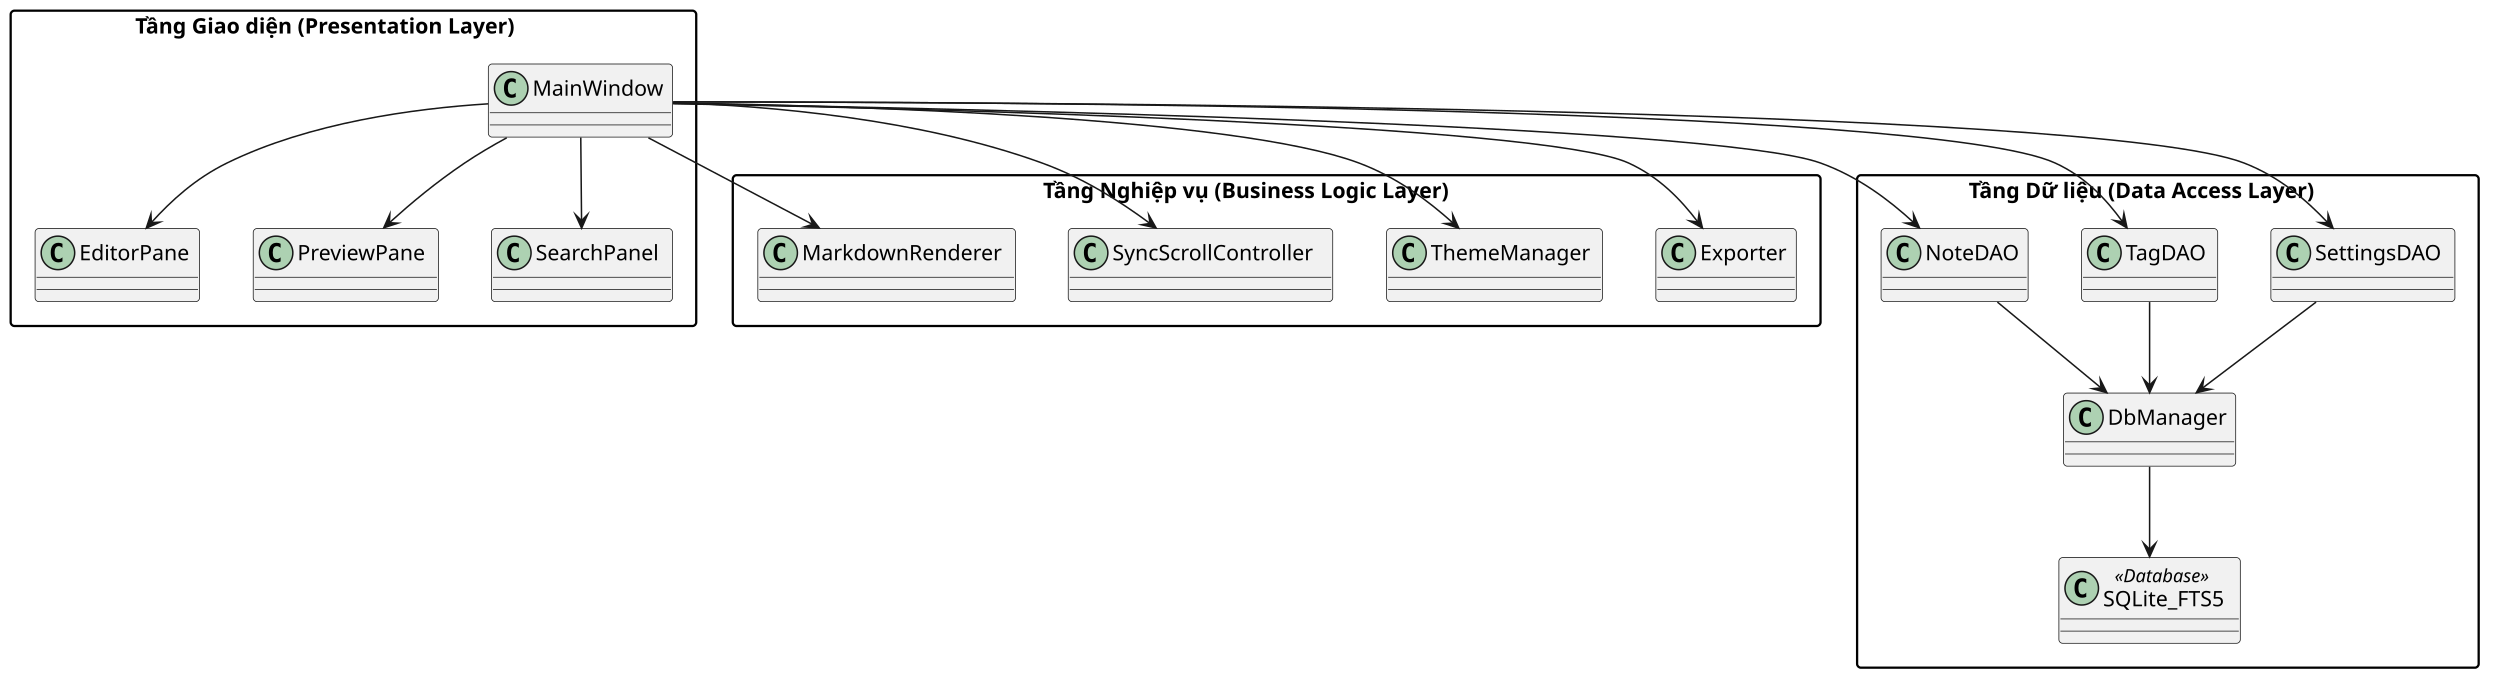
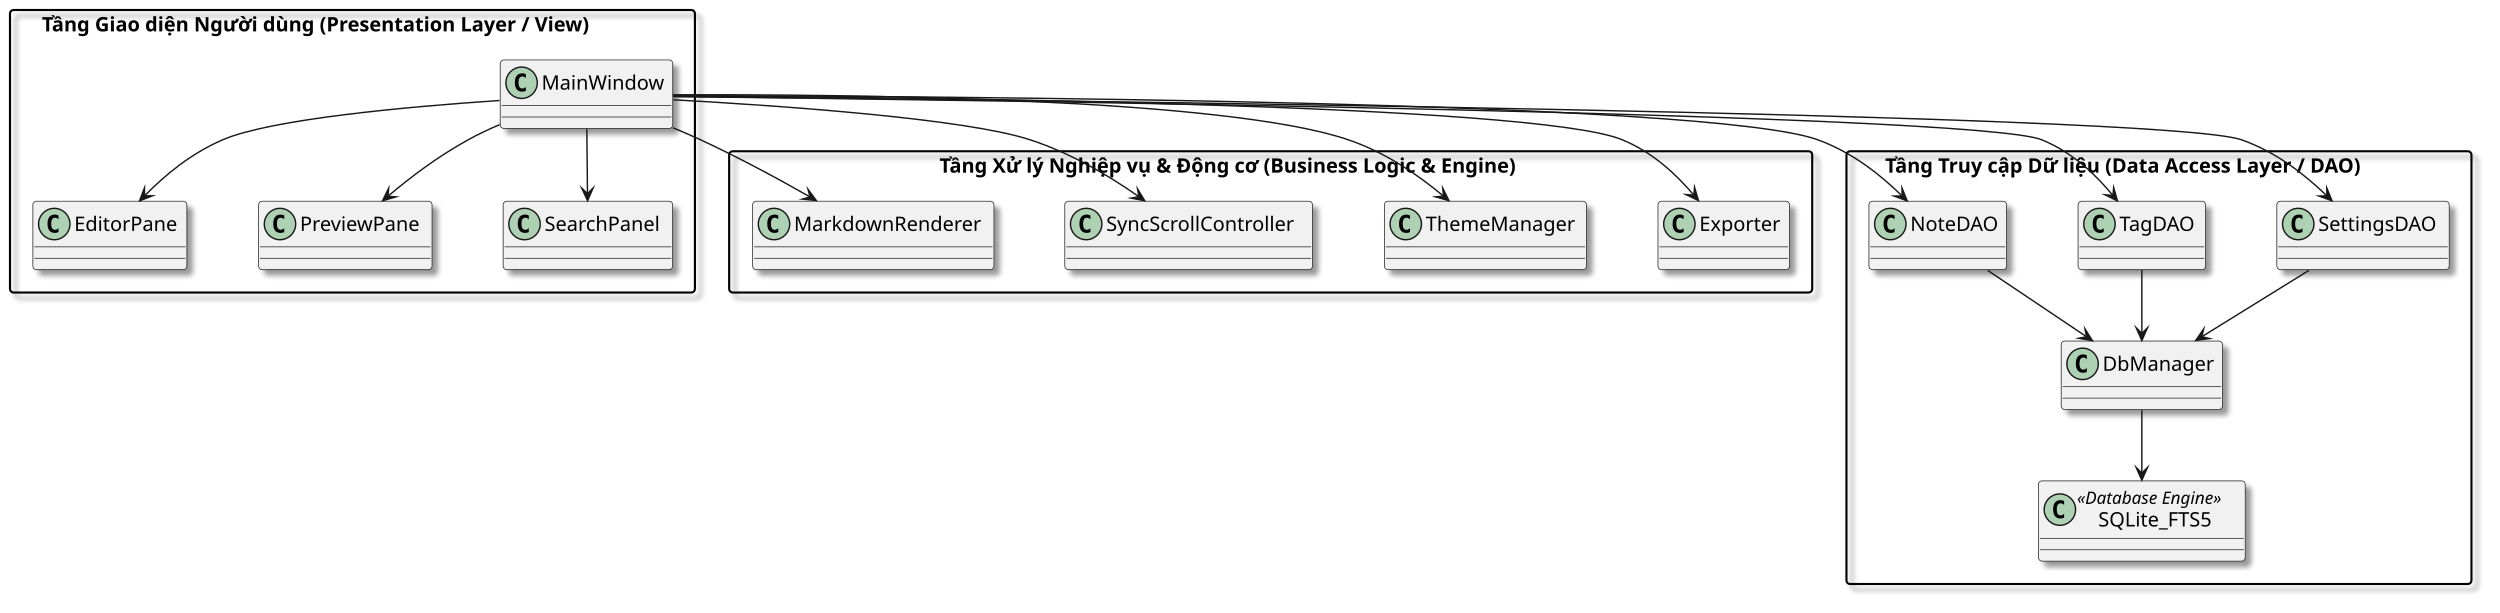
- <svg xmlns="http://www.w3.org/2000/svg" version="1.1" data-diagram-type="CLASS" style="width:1641px;height:452px;background:#FFFFFF;" width="1641px" height="452px" viewBox="0 0 1641 452" zoomAndPan="magnify" preserveAspectRatio="none" contentStyleType="text/css">
-   <defs />
+ <svg xmlns="http://www.w3.org/2000/svg" version="1.1" data-diagram-type="CLASS" style="width:1752px;height:429px;background:#FFFFFF;" width="1752px" height="429px" viewBox="0 0 1752 429" zoomAndPan="magnify" preserveAspectRatio="none" contentStyleType="text/css">
+   <defs>
+     <filter id="fbg5mdq4fnkyf" x="-1" y="-1" width="300%" height="300%">
+       <feGaussianBlur result="blurOut" stdDeviation="2" />
+       <feColorMatrix type="matrix" in="blurOut" result="blurOut2" values="0 0 0 0 0 0 0 0 0 0 0 0 0 0 0 0 0 0 .4 0" />
+       <feOffset result="blurOut3" in="blurOut2" dx="4" dy="4" />
+       <feBlend in="SourceGraphic" in2="blurOut3" mode="normal" />
+     </filter>
+   </defs>
  <g font-family="sans-serif" lengthAdjust="spacing">
-     <g class="cluster" data-qualified-name="T.ng Giao di.n .Presentation Layer." id="ent0001" data-source-line="4">
-       <rect x="7" y="7" width="450" height="207" fill="none" style="stroke:#000;stroke-width:1.5;" rx="2.5" ry="2.5" />
-       <text x="88.76" y="21.995" fill="#000" font-size="14" textLength="286.48" font-weight="700" font-family="'Segoe UI'">Tầng Giao diện (Presentation Layer)</text>
+     <g class="cluster" data-qualified-name="T.ng Giao di.n Ng..i d.ng .Presentation Layer . View." id="ent0001" data-source-line="7">
+       <rect x="7" y="7" width="480" height="198" fill="none" style="stroke:#000;stroke-width:1.5;" filter="url(#fbg5mdq4fnkyf)" rx="2.5" ry="2.5" />
+       <text x="29.375" y="21.995" fill="#000" font-size="14" textLength="435.251" font-weight="700" font-family="'Segoe UI'">Tầng Giao diện Người dùng (Presentation Layer / View)</text>
    </g>
-     <g class="cluster" data-qualified-name="T.ng Nghi.p v. .Business Logic Layer." id="ent0006" data-source-line="11">
-       <rect x="481" y="115" width="714" height="99" fill="none" style="stroke:#000;stroke-width:1.5;" rx="2.5" ry="2.5" />
-       <text x="684.643" y="129.995" fill="#000" font-size="14" textLength="306.715" font-weight="700" font-family="'Segoe UI'">Tầng Nghiệp vụ (Business Logic Layer)</text>
+     <g class="cluster" data-qualified-name="T.ng X. l. Nghi.p v. . ..ng c. .Business Logic . Engine." id="ent0006" data-source-line="14">
+       <rect x="511" y="106" width="759" height="99" fill="none" style="stroke:#000;stroke-width:1.5;" filter="url(#fbg5mdq4fnkyf)" rx="2.5" ry="2.5" />
+       <text x="658.382" y="120.995" fill="#000" font-size="14" textLength="464.235" font-weight="700" font-family="'Segoe UI'">Tầng Xử lý Nghiệp vụ &amp; Động cơ (Business Logic &amp; Engine)</text>
    </g>
-     <g class="cluster" data-qualified-name="T.ng D. li.u .Data Access Layer." id="ent0011" data-source-line="18">
-       <rect x="1219" y="115" width="408" height="323.27" fill="none" style="stroke:#000;stroke-width:1.5;" rx="2.5" ry="2.5" />
-       <text x="1292.252" y="129.995" fill="#000" font-size="14" textLength="261.495" font-weight="700" font-family="'Segoe UI'">Tầng Dữ liệu (Data Access Layer)</text>
+     <g class="cluster" data-qualified-name="T.ng Truy c.p D. li.u .Data Access Layer . DAO." id="ent0011" data-source-line="21">
+       <rect x="1294" y="106" width="438" height="303.27" fill="none" style="stroke:#000;stroke-width:1.5;" filter="url(#fbg5mdq4fnkyf)" rx="2.5" ry="2.5" />
+       <text x="1321.112" y="120.995" fill="#000" font-size="14" textLength="383.776" font-weight="700" font-family="'Segoe UI'">Tầng Truy cập Dữ liệu (Data Access Layer / DAO)</text>
    </g>
-     <g class="entity" data-qualified-name="T.ng Giao di.n .Presentation Layer..MainWindow" id="ent0002" data-source-line="5">
-       <rect x="320.54" y="42" width="120.929" height="48" fill="#F1F1F1" style="stroke:#181818;stroke-width:0.5;" rx="2.5" ry="2.5" />
-       <ellipse cx="335.54" cy="58" rx="11" ry="11" fill="#ADD1B2" style="stroke:#181818;stroke-width:1;" />
-       <path d="M338.509,63.641 Q337.931,63.938 337.29,64.078 Q336.649,64.234 335.946,64.234 Q333.446,64.234 332.118,62.594 Q330.806,60.938 330.806,57.813 Q330.806,54.688 332.118,53.031 Q333.446,51.375 335.946,51.375 Q336.649,51.375 337.29,51.531 Q337.946,51.688 338.509,51.984 L338.509,54.703 Q337.884,54.125 337.29,53.859 Q336.696,53.578 336.071,53.578 Q334.728,53.578 334.04,54.656 Q333.353,55.719 333.353,57.813 Q333.353,59.906 334.04,60.984 Q334.728,62.047 336.071,62.047 Q336.696,62.047 337.29,61.781 Q337.884,61.5 338.509,60.922 L338.509,63.641 Z " fill="#000" />
-       <text x="349.54" y="62.847" fill="#000" font-size="14" textLength="88.929" font-family="'Segoe UI'">MainWindow</text>
-       <line x1="321.54" y1="74" x2="440.469" y2="74" style="stroke:#181818;stroke-width:0.5;" />
-       <line x1="321.54" y1="82" x2="440.469" y2="82" style="stroke:#181818;stroke-width:0.5;" />
+     <g class="entity" data-qualified-name="T.ng Giao di.n Ng..i d.ng .Presentation Layer . View..MainWindow" id="ent0002" data-source-line="8">
+       <rect x="350.54" y="42" width="120.929" height="48" fill="#F1F1F1" style="stroke:#181818;stroke-width:0.5;" filter="url(#fbg5mdq4fnkyf)" rx="2.5" ry="2.5" />
+       <ellipse cx="365.54" cy="58" rx="11" ry="11" fill="#ADD1B2" style="stroke:#181818;stroke-width:1;" />
+       <path d="M368.509,63.641 Q367.931,63.938 367.29,64.078 Q366.649,64.234 365.946,64.234 Q363.446,64.234 362.118,62.594 Q360.806,60.938 360.806,57.813 Q360.806,54.688 362.118,53.031 Q363.446,51.375 365.946,51.375 Q366.649,51.375 367.29,51.531 Q367.946,51.688 368.509,51.984 L368.509,54.703 Q367.884,54.125 367.29,53.859 Q366.696,53.578 366.071,53.578 Q364.728,53.578 364.04,54.656 Q363.353,55.719 363.353,57.813 Q363.353,59.906 364.04,60.984 Q364.728,62.047 366.071,62.047 Q366.696,62.047 367.29,61.781 Q367.884,61.5 368.509,60.922 L368.509,63.641 Z " fill="#000" />
+       <text x="379.54" y="62.847" fill="#000" font-size="14" textLength="88.929" font-family="'Segoe UI'">MainWindow</text>
+       <line x1="351.54" y1="74" x2="470.469" y2="74" style="stroke:#181818;stroke-width:0.5;" />
+       <line x1="351.54" y1="82" x2="470.469" y2="82" style="stroke:#181818;stroke-width:0.5;" />
    </g>
-     <g class="entity" data-qualified-name="T.ng Giao di.n .Presentation Layer..EditorPane" id="ent0003" data-source-line="6">
-       <rect x="23.03" y="150" width="107.94" height="48" fill="#F1F1F1" style="stroke:#181818;stroke-width:0.5;" rx="2.5" ry="2.5" />
-       <ellipse cx="38.03" cy="166" rx="11" ry="11" fill="#ADD1B2" style="stroke:#181818;stroke-width:1;" />
-       <path d="M40.999,171.641 Q40.421,171.938 39.78,172.078 Q39.139,172.234 38.436,172.234 Q35.936,172.234 34.608,170.594 Q33.296,168.938 33.296,165.813 Q33.296,162.688 34.608,161.031 Q35.936,159.375 38.436,159.375 Q39.139,159.375 39.78,159.531 Q40.436,159.688 40.999,159.984 L40.999,162.703 Q40.374,162.125 39.78,161.859 Q39.186,161.578 38.561,161.578 Q37.218,161.578 36.53,162.656 Q35.843,163.719 35.843,165.813 Q35.843,167.906 36.53,168.984 Q37.218,170.047 38.561,170.047 Q39.186,170.047 39.78,169.781 Q40.374,169.5 40.999,168.922 L40.999,171.641 Z " fill="#000" />
-       <text x="52.03" y="170.847" fill="#000" font-size="14" textLength="75.94" font-family="'Segoe UI'">EditorPane</text>
-       <line x1="24.03" y1="182" x2="129.97" y2="182" style="stroke:#181818;stroke-width:0.5;" />
-       <line x1="24.03" y1="190" x2="129.97" y2="190" style="stroke:#181818;stroke-width:0.5;" />
+     <g class="entity" data-qualified-name="T.ng Giao di.n Ng..i d.ng .Presentation Layer . View..EditorPane" id="ent0003" data-source-line="9">
+       <rect x="23.03" y="141" width="107.94" height="48" fill="#F1F1F1" style="stroke:#181818;stroke-width:0.5;" filter="url(#fbg5mdq4fnkyf)" rx="2.5" ry="2.5" />
+       <ellipse cx="38.03" cy="157" rx="11" ry="11" fill="#ADD1B2" style="stroke:#181818;stroke-width:1;" />
+       <path d="M40.999,162.641 Q40.421,162.938 39.78,163.078 Q39.139,163.234 38.436,163.234 Q35.936,163.234 34.608,161.594 Q33.296,159.938 33.296,156.813 Q33.296,153.688 34.608,152.031 Q35.936,150.375 38.436,150.375 Q39.139,150.375 39.78,150.531 Q40.436,150.688 40.999,150.984 L40.999,153.703 Q40.374,153.125 39.78,152.859 Q39.186,152.578 38.561,152.578 Q37.218,152.578 36.53,153.656 Q35.843,154.719 35.843,156.813 Q35.843,158.906 36.53,159.984 Q37.218,161.047 38.561,161.047 Q39.186,161.047 39.78,160.781 Q40.374,160.5 40.999,159.922 L40.999,162.641 Z " fill="#000" />
+       <text x="52.03" y="161.847" fill="#000" font-size="14" textLength="75.94" font-family="'Segoe UI'">EditorPane</text>
+       <line x1="24.03" y1="173" x2="129.97" y2="173" style="stroke:#181818;stroke-width:0.5;" />
+       <line x1="24.03" y1="181" x2="129.97" y2="181" style="stroke:#181818;stroke-width:0.5;" />
    </g>
-     <g class="entity" data-qualified-name="T.ng Giao di.n .Presentation Layer..PreviewPane" id="ent0004" data-source-line="7">
-       <rect x="166.22" y="150" width="121.558" height="48" fill="#F1F1F1" style="stroke:#181818;stroke-width:0.5;" rx="2.5" ry="2.5" />
-       <ellipse cx="181.22" cy="166" rx="11" ry="11" fill="#ADD1B2" style="stroke:#181818;stroke-width:1;" />
-       <path d="M184.189,171.641 Q183.611,171.938 182.97,172.078 Q182.329,172.234 181.626,172.234 Q179.126,172.234 177.798,170.594 Q176.486,168.938 176.486,165.813 Q176.486,162.688 177.798,161.031 Q179.126,159.375 181.626,159.375 Q182.329,159.375 182.97,159.531 Q183.626,159.688 184.189,159.984 L184.189,162.703 Q183.564,162.125 182.97,161.859 Q182.376,161.578 181.751,161.578 Q180.408,161.578 179.72,162.656 Q179.033,163.719 179.033,165.813 Q179.033,167.906 179.72,168.984 Q180.408,170.047 181.751,170.047 Q182.376,170.047 182.97,169.781 Q183.564,169.5 184.189,168.922 L184.189,171.641 Z " fill="#000" />
-       <text x="195.22" y="170.847" fill="#000" font-size="14" textLength="89.558" font-family="'Segoe UI'">PreviewPane</text>
-       <line x1="167.22" y1="182" x2="286.778" y2="182" style="stroke:#181818;stroke-width:0.5;" />
-       <line x1="167.22" y1="190" x2="286.778" y2="190" style="stroke:#181818;stroke-width:0.5;" />
+     <g class="entity" data-qualified-name="T.ng Giao di.n Ng..i d.ng .Presentation Layer . View..PreviewPane" id="ent0004" data-source-line="10">
+       <rect x="181.22" y="141" width="121.558" height="48" fill="#F1F1F1" style="stroke:#181818;stroke-width:0.5;" filter="url(#fbg5mdq4fnkyf)" rx="2.5" ry="2.5" />
+       <ellipse cx="196.22" cy="157" rx="11" ry="11" fill="#ADD1B2" style="stroke:#181818;stroke-width:1;" />
+       <path d="M199.189,162.641 Q198.611,162.938 197.97,163.078 Q197.329,163.234 196.626,163.234 Q194.126,163.234 192.798,161.594 Q191.486,159.938 191.486,156.813 Q191.486,153.688 192.798,152.031 Q194.126,150.375 196.626,150.375 Q197.329,150.375 197.97,150.531 Q198.626,150.688 199.189,150.984 L199.189,153.703 Q198.564,153.125 197.97,152.859 Q197.376,152.578 196.751,152.578 Q195.408,152.578 194.72,153.656 Q194.033,154.719 194.033,156.813 Q194.033,158.906 194.72,159.984 Q195.408,161.047 196.751,161.047 Q197.376,161.047 197.97,160.781 Q198.564,160.5 199.189,159.922 L199.189,162.641 Z " fill="#000" />
+       <text x="210.22" y="161.847" fill="#000" font-size="14" textLength="89.558" font-family="'Segoe UI'">PreviewPane</text>
+       <line x1="182.22" y1="173" x2="301.778" y2="173" style="stroke:#181818;stroke-width:0.5;" />
+       <line x1="182.22" y1="181" x2="301.778" y2="181" style="stroke:#181818;stroke-width:0.5;" />
    </g>
-     <g class="entity" data-qualified-name="T.ng Giao di.n .Presentation Layer..SearchPanel" id="ent0005" data-source-line="8">
-       <rect x="322.6" y="150" width="118.803" height="48" fill="#F1F1F1" style="stroke:#181818;stroke-width:0.5;" rx="2.5" ry="2.5" />
-       <ellipse cx="337.6" cy="166" rx="11" ry="11" fill="#ADD1B2" style="stroke:#181818;stroke-width:1;" />
-       <path d="M340.569,171.641 Q339.991,171.938 339.35,172.078 Q338.709,172.234 338.006,172.234 Q335.506,172.234 334.178,170.594 Q332.866,168.938 332.866,165.813 Q332.866,162.688 334.178,161.031 Q335.506,159.375 338.006,159.375 Q338.709,159.375 339.35,159.531 Q340.006,159.688 340.569,159.984 L340.569,162.703 Q339.944,162.125 339.35,161.859 Q338.756,161.578 338.131,161.578 Q336.788,161.578 336.1,162.656 Q335.413,163.719 335.413,165.813 Q335.413,167.906 336.1,168.984 Q336.788,170.047 338.131,170.047 Q338.756,170.047 339.35,169.781 Q339.944,169.5 340.569,168.922 L340.569,171.641 Z " fill="#000" />
-       <text x="351.6" y="170.847" fill="#000" font-size="14" textLength="86.803" font-family="'Segoe UI'">SearchPanel</text>
-       <line x1="323.6" y1="182" x2="440.403" y2="182" style="stroke:#181818;stroke-width:0.5;" />
-       <line x1="323.6" y1="190" x2="440.403" y2="190" style="stroke:#181818;stroke-width:0.5;" />
+     <g class="entity" data-qualified-name="T.ng Giao di.n Ng..i d.ng .Presentation Layer . View..SearchPanel" id="ent0005" data-source-line="11">
+       <rect x="352.6" y="141" width="118.803" height="48" fill="#F1F1F1" style="stroke:#181818;stroke-width:0.5;" filter="url(#fbg5mdq4fnkyf)" rx="2.5" ry="2.5" />
+       <ellipse cx="367.6" cy="157" rx="11" ry="11" fill="#ADD1B2" style="stroke:#181818;stroke-width:1;" />
+       <path d="M370.569,162.641 Q369.991,162.938 369.35,163.078 Q368.709,163.234 368.006,163.234 Q365.506,163.234 364.178,161.594 Q362.866,159.938 362.866,156.813 Q362.866,153.688 364.178,152.031 Q365.506,150.375 368.006,150.375 Q368.709,150.375 369.35,150.531 Q370.006,150.688 370.569,150.984 L370.569,153.703 Q369.944,153.125 369.35,152.859 Q368.756,152.578 368.131,152.578 Q366.788,152.578 366.1,153.656 Q365.413,154.719 365.413,156.813 Q365.413,158.906 366.1,159.984 Q366.788,161.047 368.131,161.047 Q368.756,161.047 369.35,160.781 Q369.944,160.5 370.569,159.922 L370.569,162.641 Z " fill="#000" />
+       <text x="381.6" y="161.847" fill="#000" font-size="14" textLength="86.803" font-family="'Segoe UI'">SearchPanel</text>
+       <line x1="353.6" y1="173" x2="470.403" y2="173" style="stroke:#181818;stroke-width:0.5;" />
+       <line x1="353.6" y1="181" x2="470.403" y2="181" style="stroke:#181818;stroke-width:0.5;" />
    </g>
-     <g class="entity" data-qualified-name="T.ng Nghi.p v. .Business Logic Layer..MarkdownRenderer" id="ent0007" data-source-line="12">
-       <rect x="497.43" y="150" width="169.136" height="48" fill="#F1F1F1" style="stroke:#181818;stroke-width:0.5;" rx="2.5" ry="2.5" />
-       <ellipse cx="512.43" cy="166" rx="11" ry="11" fill="#ADD1B2" style="stroke:#181818;stroke-width:1;" />
-       <path d="M515.399,171.641 Q514.821,171.938 514.18,172.078 Q513.539,172.234 512.836,172.234 Q510.336,172.234 509.008,170.594 Q507.696,168.938 507.696,165.813 Q507.696,162.688 509.008,161.031 Q510.336,159.375 512.836,159.375 Q513.539,159.375 514.18,159.531 Q514.836,159.688 515.399,159.984 L515.399,162.703 Q514.774,162.125 514.18,161.859 Q513.586,161.578 512.961,161.578 Q511.618,161.578 510.93,162.656 Q510.243,163.719 510.243,165.813 Q510.243,167.906 510.93,168.984 Q511.618,170.047 512.961,170.047 Q513.586,170.047 514.18,169.781 Q514.774,169.5 515.399,168.922 L515.399,171.641 Z " fill="#000" />
-       <text x="526.43" y="170.847" fill="#000" font-size="14" textLength="137.136" font-family="'Segoe UI'">MarkdownRenderer</text>
-       <line x1="498.43" y1="182" x2="665.566" y2="182" style="stroke:#181818;stroke-width:0.5;" />
-       <line x1="498.43" y1="190" x2="665.566" y2="190" style="stroke:#181818;stroke-width:0.5;" />
+     <g class="entity" data-qualified-name="T.ng X. l. Nghi.p v. . ..ng c. .Business Logic . Engine..MarkdownRenderer" id="ent0007" data-source-line="15">
+       <rect x="527.43" y="141" width="169.136" height="48" fill="#F1F1F1" style="stroke:#181818;stroke-width:0.5;" filter="url(#fbg5mdq4fnkyf)" rx="2.5" ry="2.5" />
+       <ellipse cx="542.43" cy="157" rx="11" ry="11" fill="#ADD1B2" style="stroke:#181818;stroke-width:1;" />
+       <path d="M545.399,162.641 Q544.821,162.938 544.18,163.078 Q543.539,163.234 542.836,163.234 Q540.336,163.234 539.008,161.594 Q537.696,159.938 537.696,156.813 Q537.696,153.688 539.008,152.031 Q540.336,150.375 542.836,150.375 Q543.539,150.375 544.18,150.531 Q544.836,150.688 545.399,150.984 L545.399,153.703 Q544.774,153.125 544.18,152.859 Q543.586,152.578 542.961,152.578 Q541.618,152.578 540.93,153.656 Q540.243,154.719 540.243,156.813 Q540.243,158.906 540.93,159.984 Q541.618,161.047 542.961,161.047 Q543.586,161.047 544.18,160.781 Q544.774,160.5 545.399,159.922 L545.399,162.641 Z " fill="#000" />
+       <text x="556.43" y="161.847" fill="#000" font-size="14" textLength="137.136" font-family="'Segoe UI'">MarkdownRenderer</text>
+       <line x1="528.43" y1="173" x2="695.566" y2="173" style="stroke:#181818;stroke-width:0.5;" />
+       <line x1="528.43" y1="181" x2="695.566" y2="181" style="stroke:#181818;stroke-width:0.5;" />
    </g>
-     <g class="entity" data-qualified-name="T.ng Nghi.p v. .Business Logic Layer..SyncScrollController" id="ent0008" data-source-line="13">
-       <rect x="701.2" y="150" width="173.6" height="48" fill="#F1F1F1" style="stroke:#181818;stroke-width:0.5;" rx="2.5" ry="2.5" />
-       <ellipse cx="716.2" cy="166" rx="11" ry="11" fill="#ADD1B2" style="stroke:#181818;stroke-width:1;" />
-       <path d="M719.169,171.641 Q718.591,171.938 717.95,172.078 Q717.309,172.234 716.606,172.234 Q714.106,172.234 712.778,170.594 Q711.466,168.938 711.466,165.813 Q711.466,162.688 712.778,161.031 Q714.106,159.375 716.606,159.375 Q717.309,159.375 717.95,159.531 Q718.606,159.688 719.169,159.984 L719.169,162.703 Q718.544,162.125 717.95,161.859 Q717.356,161.578 716.731,161.578 Q715.388,161.578 714.7,162.656 Q714.013,163.719 714.013,165.813 Q714.013,167.906 714.7,168.984 Q715.388,170.047 716.731,170.047 Q717.356,170.047 717.95,169.781 Q718.544,169.5 719.169,168.922 L719.169,171.641 Z " fill="#000" />
-       <text x="730.2" y="170.847" fill="#000" font-size="14" textLength="141.6" font-family="'Segoe UI'">SyncScrollController</text>
-       <line x1="702.2" y1="182" x2="873.8" y2="182" style="stroke:#181818;stroke-width:0.5;" />
-       <line x1="702.2" y1="190" x2="873.8" y2="190" style="stroke:#181818;stroke-width:0.5;" />
+     <g class="entity" data-qualified-name="T.ng X. l. Nghi.p v. . ..ng c. .Business Logic . Engine..SyncScrollController" id="ent0008" data-source-line="16">
+       <rect x="746.2" y="141" width="173.6" height="48" fill="#F1F1F1" style="stroke:#181818;stroke-width:0.5;" filter="url(#fbg5mdq4fnkyf)" rx="2.5" ry="2.5" />
+       <ellipse cx="761.2" cy="157" rx="11" ry="11" fill="#ADD1B2" style="stroke:#181818;stroke-width:1;" />
+       <path d="M764.169,162.641 Q763.591,162.938 762.95,163.078 Q762.309,163.234 761.606,163.234 Q759.106,163.234 757.778,161.594 Q756.466,159.938 756.466,156.813 Q756.466,153.688 757.778,152.031 Q759.106,150.375 761.606,150.375 Q762.309,150.375 762.95,150.531 Q763.606,150.688 764.169,150.984 L764.169,153.703 Q763.544,153.125 762.95,152.859 Q762.356,152.578 761.731,152.578 Q760.388,152.578 759.7,153.656 Q759.013,154.719 759.013,156.813 Q759.013,158.906 759.7,159.984 Q760.388,161.047 761.731,161.047 Q762.356,161.047 762.95,160.781 Q763.544,160.5 764.169,159.922 L764.169,162.641 Z " fill="#000" />
+       <text x="775.2" y="161.847" fill="#000" font-size="14" textLength="141.6" font-family="'Segoe UI'">SyncScrollController</text>
+       <line x1="747.2" y1="173" x2="918.8" y2="173" style="stroke:#181818;stroke-width:0.5;" />
+       <line x1="747.2" y1="181" x2="918.8" y2="181" style="stroke:#181818;stroke-width:0.5;" />
    </g>
-     <g class="entity" data-qualified-name="T.ng Nghi.p v. .Business Logic Layer..ThemeManager" id="ent0009" data-source-line="14">
-       <rect x="910.17" y="150" width="141.655" height="48" fill="#F1F1F1" style="stroke:#181818;stroke-width:0.5;" rx="2.5" ry="2.5" />
-       <ellipse cx="925.17" cy="166" rx="11" ry="11" fill="#ADD1B2" style="stroke:#181818;stroke-width:1;" />
-       <path d="M928.139,171.641 Q927.561,171.938 926.92,172.078 Q926.279,172.234 925.576,172.234 Q923.076,172.234 921.748,170.594 Q920.436,168.938 920.436,165.813 Q920.436,162.688 921.748,161.031 Q923.076,159.375 925.576,159.375 Q926.279,159.375 926.92,159.531 Q927.576,159.688 928.139,159.984 L928.139,162.703 Q927.514,162.125 926.92,161.859 Q926.326,161.578 925.701,161.578 Q924.358,161.578 923.67,162.656 Q922.983,163.719 922.983,165.813 Q922.983,167.906 923.67,168.984 Q924.358,170.047 925.701,170.047 Q926.326,170.047 926.92,169.781 Q927.514,169.5 928.139,168.922 L928.139,171.641 Z " fill="#000" />
-       <text x="939.17" y="170.847" fill="#000" font-size="14" textLength="109.655" font-family="'Segoe UI'">ThemeManager</text>
-       <line x1="911.17" y1="182" x2="1050.825" y2="182" style="stroke:#181818;stroke-width:0.5;" />
-       <line x1="911.17" y1="190" x2="1050.825" y2="190" style="stroke:#181818;stroke-width:0.5;" />
+     <g class="entity" data-qualified-name="T.ng X. l. Nghi.p v. . ..ng c. .Business Logic . Engine..ThemeManager" id="ent0009" data-source-line="17">
+       <rect x="970.17" y="141" width="141.655" height="48" fill="#F1F1F1" style="stroke:#181818;stroke-width:0.5;" filter="url(#fbg5mdq4fnkyf)" rx="2.5" ry="2.5" />
+       <ellipse cx="985.17" cy="157" rx="11" ry="11" fill="#ADD1B2" style="stroke:#181818;stroke-width:1;" />
+       <path d="M988.139,162.641 Q987.561,162.938 986.92,163.078 Q986.279,163.234 985.576,163.234 Q983.076,163.234 981.748,161.594 Q980.436,159.938 980.436,156.813 Q980.436,153.688 981.748,152.031 Q983.076,150.375 985.576,150.375 Q986.279,150.375 986.92,150.531 Q987.576,150.688 988.139,150.984 L988.139,153.703 Q987.514,153.125 986.92,152.859 Q986.326,152.578 985.701,152.578 Q984.358,152.578 983.67,153.656 Q982.983,154.719 982.983,156.813 Q982.983,158.906 983.67,159.984 Q984.358,161.047 985.701,161.047 Q986.326,161.047 986.92,160.781 Q987.514,160.5 988.139,159.922 L988.139,162.641 Z " fill="#000" />
+       <text x="999.17" y="161.847" fill="#000" font-size="14" textLength="109.655" font-family="'Segoe UI'">ThemeManager</text>
+       <line x1="971.17" y1="173" x2="1110.825" y2="173" style="stroke:#181818;stroke-width:0.5;" />
+       <line x1="971.17" y1="181" x2="1110.825" y2="181" style="stroke:#181818;stroke-width:0.5;" />
    </g>
-     <g class="entity" data-qualified-name="T.ng Nghi.p v. .Business Logic Layer..Exporter" id="ent0010" data-source-line="15">
-       <rect x="1086.9" y="150" width="92.197" height="48" fill="#F1F1F1" style="stroke:#181818;stroke-width:0.5;" rx="2.5" ry="2.5" />
-       <ellipse cx="1101.9" cy="166" rx="11" ry="11" fill="#ADD1B2" style="stroke:#181818;stroke-width:1;" />
-       <path d="M1104.869,171.641 Q1104.291,171.938 1103.65,172.078 Q1103.009,172.234 1102.306,172.234 Q1099.806,172.234 1098.478,170.594 Q1097.166,168.938 1097.166,165.813 Q1097.166,162.688 1098.478,161.031 Q1099.806,159.375 1102.306,159.375 Q1103.009,159.375 1103.65,159.531 Q1104.306,159.688 1104.869,159.984 L1104.869,162.703 Q1104.244,162.125 1103.65,161.859 Q1103.056,161.578 1102.431,161.578 Q1101.088,161.578 1100.4,162.656 Q1099.713,163.719 1099.713,165.813 Q1099.713,167.906 1100.4,168.984 Q1101.088,170.047 1102.431,170.047 Q1103.056,170.047 1103.65,169.781 Q1104.244,169.5 1104.869,168.922 L1104.869,171.641 Z " fill="#000" />
-       <text x="1115.9" y="170.847" fill="#000" font-size="14" textLength="60.197" font-family="'Segoe UI'">Exporter</text>
-       <line x1="1087.9" y1="182" x2="1178.097" y2="182" style="stroke:#181818;stroke-width:0.5;" />
-       <line x1="1087.9" y1="190" x2="1178.097" y2="190" style="stroke:#181818;stroke-width:0.5;" />
+     <g class="entity" data-qualified-name="T.ng X. l. Nghi.p v. . ..ng c. .Business Logic . Engine..Exporter" id="ent0010" data-source-line="18">
+       <rect x="1161.9" y="141" width="92.197" height="48" fill="#F1F1F1" style="stroke:#181818;stroke-width:0.5;" filter="url(#fbg5mdq4fnkyf)" rx="2.5" ry="2.5" />
+       <ellipse cx="1176.9" cy="157" rx="11" ry="11" fill="#ADD1B2" style="stroke:#181818;stroke-width:1;" />
+       <path d="M1179.869,162.641 Q1179.291,162.938 1178.65,163.078 Q1178.009,163.234 1177.306,163.234 Q1174.806,163.234 1173.478,161.594 Q1172.166,159.938 1172.166,156.813 Q1172.166,153.688 1173.478,152.031 Q1174.806,150.375 1177.306,150.375 Q1178.009,150.375 1178.65,150.531 Q1179.306,150.688 1179.869,150.984 L1179.869,153.703 Q1179.244,153.125 1178.65,152.859 Q1178.056,152.578 1177.431,152.578 Q1176.088,152.578 1175.4,153.656 Q1174.713,154.719 1174.713,156.813 Q1174.713,158.906 1175.4,159.984 Q1176.088,161.047 1177.431,161.047 Q1178.056,161.047 1178.65,160.781 Q1179.244,160.5 1179.869,159.922 L1179.869,162.641 Z " fill="#000" />
+       <text x="1190.9" y="161.847" fill="#000" font-size="14" textLength="60.197" font-family="'Segoe UI'">Exporter</text>
+       <line x1="1162.9" y1="173" x2="1253.097" y2="173" style="stroke:#181818;stroke-width:0.5;" />
+       <line x1="1162.9" y1="181" x2="1253.097" y2="181" style="stroke:#181818;stroke-width:0.5;" />
    </g>
-     <g class="entity" data-qualified-name="T.ng D. li.u .Data Access Layer..DbManager" id="ent0012" data-source-line="19">
-       <rect x="1354.48" y="258" width="113.033" height="48" fill="#F1F1F1" style="stroke:#181818;stroke-width:0.5;" rx="2.5" ry="2.5" />
-       <ellipse cx="1369.48" cy="274" rx="11" ry="11" fill="#ADD1B2" style="stroke:#181818;stroke-width:1;" />
-       <path d="M1372.449,279.641 Q1371.871,279.938 1371.23,280.078 Q1370.589,280.234 1369.886,280.234 Q1367.386,280.234 1366.058,278.594 Q1364.746,276.938 1364.746,273.813 Q1364.746,270.688 1366.058,269.031 Q1367.386,267.375 1369.886,267.375 Q1370.589,267.375 1371.23,267.531 Q1371.886,267.688 1372.449,267.984 L1372.449,270.703 Q1371.824,270.125 1371.23,269.859 Q1370.636,269.578 1370.011,269.578 Q1368.668,269.578 1367.98,270.656 Q1367.293,271.719 1367.293,273.813 Q1367.293,275.906 1367.98,276.984 Q1368.668,278.047 1370.011,278.047 Q1370.636,278.047 1371.23,277.781 Q1371.824,277.5 1372.449,276.922 L1372.449,279.641 Z " fill="#000" />
-       <text x="1383.48" y="278.847" fill="#000" font-size="14" textLength="81.033" font-family="'Segoe UI'">DbManager</text>
-       <line x1="1355.48" y1="290" x2="1466.513" y2="290" style="stroke:#181818;stroke-width:0.5;" />
-       <line x1="1355.48" y1="298" x2="1466.513" y2="298" style="stroke:#181818;stroke-width:0.5;" />
+     <g class="entity" data-qualified-name="T.ng Truy c.p D. li.u .Data Access Layer . DAO..DbManager" id="ent0012" data-source-line="22">
+       <rect x="1444.48" y="239" width="113.033" height="48" fill="#F1F1F1" style="stroke:#181818;stroke-width:0.5;" filter="url(#fbg5mdq4fnkyf)" rx="2.5" ry="2.5" />
+       <ellipse cx="1459.48" cy="255" rx="11" ry="11" fill="#ADD1B2" style="stroke:#181818;stroke-width:1;" />
+       <path d="M1462.449,260.641 Q1461.871,260.938 1461.23,261.078 Q1460.589,261.234 1459.886,261.234 Q1457.386,261.234 1456.058,259.594 Q1454.746,257.938 1454.746,254.813 Q1454.746,251.688 1456.058,250.031 Q1457.386,248.375 1459.886,248.375 Q1460.589,248.375 1461.23,248.531 Q1461.886,248.688 1462.449,248.984 L1462.449,251.703 Q1461.824,251.125 1461.23,250.859 Q1460.636,250.578 1460.011,250.578 Q1458.668,250.578 1457.98,251.656 Q1457.293,252.719 1457.293,254.813 Q1457.293,256.906 1457.98,257.984 Q1458.668,259.047 1460.011,259.047 Q1460.636,259.047 1461.23,258.781 Q1461.824,258.5 1462.449,257.922 L1462.449,260.641 Z " fill="#000" />
+       <text x="1473.48" y="259.847" fill="#000" font-size="14" textLength="81.033" font-family="'Segoe UI'">DbManager</text>
+       <line x1="1445.48" y1="271" x2="1556.513" y2="271" style="stroke:#181818;stroke-width:0.5;" />
+       <line x1="1445.48" y1="279" x2="1556.513" y2="279" style="stroke:#181818;stroke-width:0.5;" />
    </g>
-     <g class="entity" data-qualified-name="T.ng D. li.u .Data Access Layer..NoteDAO" id="ent0013" data-source-line="20">
-       <rect x="1234.74" y="150" width="96.518" height="48" fill="#F1F1F1" style="stroke:#181818;stroke-width:0.5;" rx="2.5" ry="2.5" />
-       <ellipse cx="1249.74" cy="166" rx="11" ry="11" fill="#ADD1B2" style="stroke:#181818;stroke-width:1;" />
-       <path d="M1252.709,171.641 Q1252.131,171.938 1251.49,172.078 Q1250.849,172.234 1250.146,172.234 Q1247.646,172.234 1246.318,170.594 Q1245.006,168.938 1245.006,165.813 Q1245.006,162.688 1246.318,161.031 Q1247.646,159.375 1250.146,159.375 Q1250.849,159.375 1251.49,159.531 Q1252.146,159.688 1252.709,159.984 L1252.709,162.703 Q1252.084,162.125 1251.49,161.859 Q1250.896,161.578 1250.271,161.578 Q1248.928,161.578 1248.24,162.656 Q1247.553,163.719 1247.553,165.813 Q1247.553,167.906 1248.24,168.984 Q1248.928,170.047 1250.271,170.047 Q1250.896,170.047 1251.49,169.781 Q1252.084,169.5 1252.709,168.922 L1252.709,171.641 Z " fill="#000" />
-       <text x="1263.74" y="170.847" fill="#000" font-size="14" textLength="64.518" font-family="'Segoe UI'">NoteDAO</text>
-       <line x1="1235.74" y1="182" x2="1330.258" y2="182" style="stroke:#181818;stroke-width:0.5;" />
-       <line x1="1235.74" y1="190" x2="1330.258" y2="190" style="stroke:#181818;stroke-width:0.5;" />
+     <g class="entity" data-qualified-name="T.ng Truy c.p D. li.u .Data Access Layer . DAO..NoteDAO" id="ent0013" data-source-line="23">
+       <rect x="1309.74" y="141" width="96.518" height="48" fill="#F1F1F1" style="stroke:#181818;stroke-width:0.5;" filter="url(#fbg5mdq4fnkyf)" rx="2.5" ry="2.5" />
+       <ellipse cx="1324.74" cy="157" rx="11" ry="11" fill="#ADD1B2" style="stroke:#181818;stroke-width:1;" />
+       <path d="M1327.709,162.641 Q1327.131,162.938 1326.49,163.078 Q1325.849,163.234 1325.146,163.234 Q1322.646,163.234 1321.318,161.594 Q1320.006,159.938 1320.006,156.813 Q1320.006,153.688 1321.318,152.031 Q1322.646,150.375 1325.146,150.375 Q1325.849,150.375 1326.49,150.531 Q1327.146,150.688 1327.709,150.984 L1327.709,153.703 Q1327.084,153.125 1326.49,152.859 Q1325.896,152.578 1325.271,152.578 Q1323.928,152.578 1323.24,153.656 Q1322.553,154.719 1322.553,156.813 Q1322.553,158.906 1323.24,159.984 Q1323.928,161.047 1325.271,161.047 Q1325.896,161.047 1326.49,160.781 Q1327.084,160.5 1327.709,159.922 L1327.709,162.641 Z " fill="#000" />
+       <text x="1338.74" y="161.847" fill="#000" font-size="14" textLength="64.518" font-family="'Segoe UI'">NoteDAO</text>
+       <line x1="1310.74" y1="173" x2="1405.258" y2="173" style="stroke:#181818;stroke-width:0.5;" />
+       <line x1="1310.74" y1="181" x2="1405.258" y2="181" style="stroke:#181818;stroke-width:0.5;" />
    </g>
-     <g class="entity" data-qualified-name="T.ng D. li.u .Data Access Layer..TagDAO" id="ent0014" data-source-line="21">
-       <rect x="1366.3" y="150" width="89.395" height="48" fill="#F1F1F1" style="stroke:#181818;stroke-width:0.5;" rx="2.5" ry="2.5" />
-       <ellipse cx="1381.3" cy="166" rx="11" ry="11" fill="#ADD1B2" style="stroke:#181818;stroke-width:1;" />
-       <path d="M1384.269,171.641 Q1383.691,171.938 1383.05,172.078 Q1382.409,172.234 1381.706,172.234 Q1379.206,172.234 1377.878,170.594 Q1376.566,168.938 1376.566,165.813 Q1376.566,162.688 1377.878,161.031 Q1379.206,159.375 1381.706,159.375 Q1382.409,159.375 1383.05,159.531 Q1383.706,159.688 1384.269,159.984 L1384.269,162.703 Q1383.644,162.125 1383.05,161.859 Q1382.456,161.578 1381.831,161.578 Q1380.488,161.578 1379.8,162.656 Q1379.113,163.719 1379.113,165.813 Q1379.113,167.906 1379.8,168.984 Q1380.488,170.047 1381.831,170.047 Q1382.456,170.047 1383.05,169.781 Q1383.644,169.5 1384.269,168.922 L1384.269,171.641 Z " fill="#000" />
-       <text x="1395.3" y="170.847" fill="#000" font-size="14" textLength="57.395" font-family="'Segoe UI'">TagDAO</text>
-       <line x1="1367.3" y1="182" x2="1454.695" y2="182" style="stroke:#181818;stroke-width:0.5;" />
-       <line x1="1367.3" y1="190" x2="1454.695" y2="190" style="stroke:#181818;stroke-width:0.5;" />
+     <g class="entity" data-qualified-name="T.ng Truy c.p D. li.u .Data Access Layer . DAO..TagDAO" id="ent0014" data-source-line="24">
+       <rect x="1456.3" y="141" width="89.395" height="48" fill="#F1F1F1" style="stroke:#181818;stroke-width:0.5;" filter="url(#fbg5mdq4fnkyf)" rx="2.5" ry="2.5" />
+       <ellipse cx="1471.3" cy="157" rx="11" ry="11" fill="#ADD1B2" style="stroke:#181818;stroke-width:1;" />
+       <path d="M1474.269,162.641 Q1473.691,162.938 1473.05,163.078 Q1472.409,163.234 1471.706,163.234 Q1469.206,163.234 1467.878,161.594 Q1466.566,159.938 1466.566,156.813 Q1466.566,153.688 1467.878,152.031 Q1469.206,150.375 1471.706,150.375 Q1472.409,150.375 1473.05,150.531 Q1473.706,150.688 1474.269,150.984 L1474.269,153.703 Q1473.644,153.125 1473.05,152.859 Q1472.456,152.578 1471.831,152.578 Q1470.488,152.578 1469.8,153.656 Q1469.113,154.719 1469.113,156.813 Q1469.113,158.906 1469.8,159.984 Q1470.488,161.047 1471.831,161.047 Q1472.456,161.047 1473.05,160.781 Q1473.644,160.5 1474.269,159.922 L1474.269,162.641 Z " fill="#000" />
+       <text x="1485.3" y="161.847" fill="#000" font-size="14" textLength="57.395" font-family="'Segoe UI'">TagDAO</text>
+       <line x1="1457.3" y1="173" x2="1544.695" y2="173" style="stroke:#181818;stroke-width:0.5;" />
+       <line x1="1457.3" y1="181" x2="1544.695" y2="181" style="stroke:#181818;stroke-width:0.5;" />
    </g>
-     <g class="entity" data-qualified-name="T.ng D. li.u .Data Access Layer..SettingsDAO" id="ent0015" data-source-line="22">
-       <rect x="1490.6" y="150" width="120.799" height="48" fill="#F1F1F1" style="stroke:#181818;stroke-width:0.5;" rx="2.5" ry="2.5" />
-       <ellipse cx="1505.6" cy="166" rx="11" ry="11" fill="#ADD1B2" style="stroke:#181818;stroke-width:1;" />
-       <path d="M1508.569,171.641 Q1507.991,171.938 1507.35,172.078 Q1506.709,172.234 1506.006,172.234 Q1503.506,172.234 1502.178,170.594 Q1500.866,168.938 1500.866,165.813 Q1500.866,162.688 1502.178,161.031 Q1503.506,159.375 1506.006,159.375 Q1506.709,159.375 1507.35,159.531 Q1508.006,159.688 1508.569,159.984 L1508.569,162.703 Q1507.944,162.125 1507.35,161.859 Q1506.756,161.578 1506.131,161.578 Q1504.788,161.578 1504.1,162.656 Q1503.413,163.719 1503.413,165.813 Q1503.413,167.906 1504.1,168.984 Q1504.788,170.047 1506.131,170.047 Q1506.756,170.047 1507.35,169.781 Q1507.944,169.5 1508.569,168.922 L1508.569,171.641 Z " fill="#000" />
-       <text x="1519.6" y="170.847" fill="#000" font-size="14" textLength="88.799" font-family="'Segoe UI'">SettingsDAO</text>
-       <line x1="1491.6" y1="182" x2="1610.399" y2="182" style="stroke:#181818;stroke-width:0.5;" />
-       <line x1="1491.6" y1="190" x2="1610.399" y2="190" style="stroke:#181818;stroke-width:0.5;" />
+     <g class="entity" data-qualified-name="T.ng Truy c.p D. li.u .Data Access Layer . DAO..SettingsDAO" id="ent0015" data-source-line="25">
+       <rect x="1595.6" y="141" width="120.799" height="48" fill="#F1F1F1" style="stroke:#181818;stroke-width:0.5;" filter="url(#fbg5mdq4fnkyf)" rx="2.5" ry="2.5" />
+       <ellipse cx="1610.6" cy="157" rx="11" ry="11" fill="#ADD1B2" style="stroke:#181818;stroke-width:1;" />
+       <path d="M1613.569,162.641 Q1612.991,162.938 1612.35,163.078 Q1611.709,163.234 1611.006,163.234 Q1608.506,163.234 1607.178,161.594 Q1605.866,159.938 1605.866,156.813 Q1605.866,153.688 1607.178,152.031 Q1608.506,150.375 1611.006,150.375 Q1611.709,150.375 1612.35,150.531 Q1613.006,150.688 1613.569,150.984 L1613.569,153.703 Q1612.944,153.125 1612.35,152.859 Q1611.756,152.578 1611.131,152.578 Q1609.788,152.578 1609.1,153.656 Q1608.413,154.719 1608.413,156.813 Q1608.413,158.906 1609.1,159.984 Q1609.788,161.047 1611.131,161.047 Q1611.756,161.047 1612.35,160.781 Q1612.944,160.5 1613.569,159.922 L1613.569,162.641 Z " fill="#000" />
+       <text x="1624.6" y="161.847" fill="#000" font-size="14" textLength="88.799" font-family="'Segoe UI'">SettingsDAO</text>
+       <line x1="1596.6" y1="173" x2="1715.399" y2="173" style="stroke:#181818;stroke-width:0.5;" />
+       <line x1="1596.6" y1="181" x2="1715.399" y2="181" style="stroke:#181818;stroke-width:0.5;" />
    </g>
-     <g class="entity" data-qualified-name="T.ng D. li.u .Data Access Layer..SQLite_FTS5" id="ent0016" data-source-line="23">
-       <rect x="1351.45" y="366" width="119.097" height="56.266" fill="#F1F1F1" style="stroke:#181818;stroke-width:0.5;" rx="2.5" ry="2.5" />
-       <ellipse cx="1366.45" cy="386.133" rx="11" ry="11" fill="#ADD1B2" style="stroke:#181818;stroke-width:1;" />
-       <path d="M1369.419,391.773 Q1368.841,392.07 1368.2,392.211 Q1367.559,392.367 1366.856,392.367 Q1364.356,392.367 1363.028,390.727 Q1361.716,389.07 1361.716,385.945 Q1361.716,382.82 1363.028,381.164 Q1364.356,379.508 1366.856,379.508 Q1367.559,379.508 1368.2,379.664 Q1368.856,379.82 1369.419,380.117 L1369.419,382.836 Q1368.794,382.258 1368.2,381.992 Q1367.606,381.711 1366.981,381.711 Q1365.638,381.711 1364.95,382.789 Q1364.263,383.852 1364.263,385.945 Q1364.263,388.039 1364.95,389.117 Q1365.638,390.18 1366.981,390.18 Q1367.606,390.18 1368.2,389.914 Q1368.794,389.633 1369.419,389.055 L1369.419,391.773 Z " fill="#000" />
-       <text x="1388.028" y="382.139" fill="#000" font-size="12" textLength="71.941" font-style="italic" font-family="Segoe UI">«Database»</text>
-       <text x="1380.45" y="397.964" fill="#000" font-size="14" textLength="87.097" font-family="'Segoe UI'">SQLite_FTS5</text>
-       <line x1="1352.45" y1="406.266" x2="1469.547" y2="406.266" style="stroke:#181818;stroke-width:0.5;" />
-       <line x1="1352.45" y1="414.266" x2="1469.547" y2="414.266" style="stroke:#181818;stroke-width:0.5;" />
+     <g class="entity" data-qualified-name="T.ng Truy c.p D. li.u .Data Access Layer . DAO..SQLite_FTS5" id="ent0016" data-source-line="26">
+       <rect x="1428.56" y="337" width="144.883" height="56.266" fill="#F1F1F1" style="stroke:#181818;stroke-width:0.5;" filter="url(#fbg5mdq4fnkyf)" rx="2.5" ry="2.5" />
+       <ellipse cx="1443.56" cy="357.133" rx="11" ry="11" fill="#ADD1B2" style="stroke:#181818;stroke-width:1;" />
+       <path d="M1446.529,362.773 Q1445.951,363.07 1445.31,363.211 Q1444.669,363.367 1443.966,363.367 Q1441.466,363.367 1440.138,361.727 Q1438.826,360.07 1438.826,356.945 Q1438.826,353.82 1440.138,352.164 Q1441.466,350.508 1443.966,350.508 Q1444.669,350.508 1445.31,350.664 Q1445.966,350.82 1446.529,351.117 L1446.529,353.836 Q1445.904,353.258 1445.31,352.992 Q1444.716,352.711 1444.091,352.711 Q1442.748,352.711 1442.06,353.789 Q1441.373,354.852 1441.373,356.945 Q1441.373,359.039 1442.06,360.117 Q1442.748,361.18 1444.091,361.18 Q1444.716,361.18 1445.31,360.914 Q1445.904,360.633 1446.529,360.055 L1446.529,362.773 Z " fill="#000" />
+       <text x="1455.56" y="353.139" fill="#000" font-size="12" textLength="116.883" font-style="italic" font-family="Segoe UI">«Database Engine»</text>
+       <text x="1470.453" y="368.964" fill="#000" font-size="14" textLength="87.097" font-family="'Segoe UI'">SQLite_FTS5</text>
+       <line x1="1429.56" y1="377.266" x2="1572.443" y2="377.266" style="stroke:#181818;stroke-width:0.5;" />
+       <line x1="1429.56" y1="385.266" x2="1572.443" y2="385.266" style="stroke:#181818;stroke-width:0.5;" />
    </g>
-     <g class="link" data-entity-1="ent0002" data-entity-2="ent0003" id="lnk17" data-source-line="26" data-link-type="dependency">
-       <path d="M320.47,68.15 C271.89,71.21 203.12,80.44 149,107 C128.3,117.17 112.632,131.459 99.342,146.089" style="stroke:#181818;stroke-width:1;" fill="none" id="MainWindow-to-EditorPane" codeLine="26" />
-       <polygon points="95.98,149.79,104.992,145.818,99.342,146.089,99.071,140.439,95.98,149.79" fill="#181818" style="stroke:#181818;stroke-width:1;stroke-linejoin:miter;stroke-miterlimit:10;" />
+     <g class="link" data-entity-1="ent0002" data-entity-2="ent0003" id="lnk17" data-source-line="29" data-link-type="dependency">
+       <path d="M350.04,70.43 C285.94,74.74 189.77,83.39 156,98 C133.53,107.73 116.001,122.4 101.291,137.23" style="stroke:#181818;stroke-width:1;" fill="none" id="MainWindow-to-EditorPane" codeLine="29" />
+       <polygon points="97.77,140.78,106.948,137.207,101.291,137.23,101.268,131.573,97.77,140.78" fill="#181818" style="stroke:#181818;stroke-width:1;stroke-linejoin:miter;stroke-miterlimit:10;" />
    </g>
-     <g class="link" data-entity-1="ent0002" data-entity-2="ent0004" id="lnk18" data-source-line="27" data-link-type="dependency">
-       <path d="M332.64,90.43 C323.26,95.53 313.65,101.17 305,107 C286.18,119.7 270.395,132.854 255.595,146.184" style="stroke:#181818;stroke-width:1;" fill="none" id="MainWindow-to-PreviewPane" codeLine="27" />
-       <polygon points="251.88,149.53,261.244,146.479,255.595,146.184,255.89,140.535,251.88,149.53" fill="#181818" style="stroke:#181818;stroke-width:1;stroke-linejoin:miter;stroke-miterlimit:10;" />
+     <g class="link" data-entity-1="ent0002" data-entity-2="ent0004" id="lnk18" data-source-line="30" data-link-type="dependency">
+       <path d="M350.21,87.3 C342.57,90.55 335,94.13 328,98 C306.43,109.95 288.248,123.743 271.888,137.493" style="stroke:#181818;stroke-width:1;" fill="none" id="MainWindow-to-PreviewPane" codeLine="30" />
+       <polygon points="268.06,140.71,277.523,137.982,271.888,137.493,272.376,131.857,268.06,140.71" fill="#181818" style="stroke:#181818;stroke-width:1;stroke-linejoin:miter;stroke-miterlimit:10;" />
    </g>
-     <g class="link" data-entity-1="ent0002" data-entity-2="ent0005" id="lnk19" data-source-line="28" data-link-type="dependency">
-       <path d="M381.22,90.27 C381.39,107.94 381.562,127.14 381.732,144.8" style="stroke:#181818;stroke-width:1;" fill="none" id="MainWindow-to-SearchPanel" codeLine="28" />
-       <polygon points="381.78,149.8,385.693,140.762,381.732,144.8,377.694,140.839,381.78,149.8" fill="#181818" style="stroke:#181818;stroke-width:1;stroke-linejoin:miter;stroke-miterlimit:10;" />
+     <g class="link" data-entity-1="ent0002" data-entity-2="ent0005" id="lnk19" data-source-line="31" data-link-type="dependency">
+       <path d="M411.24,90.49 C411.4,105.74 411.547,120.53 411.707,135.74" style="stroke:#181818;stroke-width:1;" fill="none" id="MainWindow-to-SearchPanel" codeLine="31" />
+       <polygon points="411.76,140.74,415.665,131.698,411.707,135.74,407.666,131.783,411.76,140.74" fill="#181818" style="stroke:#181818;stroke-width:1;stroke-linejoin:miter;stroke-miterlimit:10;" />
    </g>
-     <g class="link" data-entity-1="ent0002" data-entity-2="ent0008" id="lnk20" data-source-line="29" data-link-type="dependency">
-       <path d="M441.75,67.38 C504.25,69.51 603.58,77.8 684,107 C711.34,116.93 734.958,131.97 754.868,146.67" style="stroke:#181818;stroke-width:1;" fill="none" id="MainWindow-to-SyncScrollController" codeLine="29" />
-       <polygon points="758.89,149.64,754.026,141.076,754.868,146.67,749.274,147.512,758.89,149.64" fill="#181818" style="stroke:#181818;stroke-width:1;stroke-linejoin:miter;stroke-miterlimit:10;" />
+     <g class="link" data-entity-1="ent0002" data-entity-2="ent0008" id="lnk20" data-source-line="32" data-link-type="dependency">
+       <path d="M471.82,69.93 C548.87,74.18 677.03,83.21 722,98 C751.18,107.6 776.807,122.972 798.157,137.842" style="stroke:#181818;stroke-width:1;" fill="none" id="MainWindow-to-SyncScrollController" codeLine="32" />
+       <polygon points="802.26,140.7,797.161,132.274,798.157,137.842,792.589,138.839,802.26,140.7" fill="#181818" style="stroke:#181818;stroke-width:1;stroke-linejoin:miter;stroke-miterlimit:10;" />
    </g>
-     <g class="link" data-entity-1="ent0002" data-entity-2="ent0007" id="lnk21" data-source-line="30" data-link-type="dependency">
-       <path d="M425.61,90.47 C435.92,95.9 446.84,101.65 457,107 C483.81,121.14 509.419,134.655 533.329,147.285" style="stroke:#181818;stroke-width:1;" fill="none" id="MainWindow-to-MarkdownRenderer" codeLine="30" />
-       <polygon points="537.75,149.62,531.66,141.879,533.329,147.285,527.924,148.953,537.75,149.62" fill="#181818" style="stroke:#181818;stroke-width:1;stroke-linejoin:miter;stroke-miterlimit:10;" />
+     <g class="link" data-entity-1="ent0002" data-entity-2="ent0007" id="lnk21" data-source-line="33" data-link-type="dependency">
+       <path d="M471.63,89.54 C478.22,92.27 484.78,95.12 491,98 C518.67,110.85 544.455,124.795 567.715,138.045" style="stroke:#181818;stroke-width:1;" fill="none" id="MainWindow-to-MarkdownRenderer" codeLine="33" />
+       <polygon points="572.06,140.52,566.22,132.59,567.715,138.045,562.26,139.541,572.06,140.52" fill="#181818" style="stroke:#181818;stroke-width:1;stroke-linejoin:miter;stroke-miterlimit:10;" />
    </g>
-     <g class="link" data-entity-1="ent0002" data-entity-2="ent0009" id="lnk22" data-source-line="31" data-link-type="dependency">
-       <path d="M441.72,67.58 C558.74,69.36 811.05,76.71 892,107 C916.86,116.31 937.057,131.423 953.827,146.453" style="stroke:#181818;stroke-width:1;" fill="none" id="MainWindow-to-ThemeManager" codeLine="31" />
-       <polygon points="957.55,149.79,953.518,140.805,953.827,146.453,948.178,146.762,957.55,149.79" fill="#181818" style="stroke:#181818;stroke-width:1;stroke-linejoin:miter;stroke-miterlimit:10;" />
+     <g class="link" data-entity-1="ent0002" data-entity-2="ent0009" id="lnk22" data-source-line="34" data-link-type="dependency">
+       <path d="M471.52,66.45 C592.3,66.01 859.02,68.54 945,98 C971.4,107.05 993.393,122.326 1011.593,137.436" style="stroke:#181818;stroke-width:1;" fill="none" id="MainWindow-to-ThemeManager" codeLine="34" />
+       <polygon points="1015.44,140.63,1011.07,131.803,1011.593,137.436,1005.96,137.959,1015.44,140.63" fill="#181818" style="stroke:#181818;stroke-width:1;stroke-linejoin:miter;stroke-miterlimit:10;" />
    </g>
-     <g class="link" data-entity-1="ent0002" data-entity-2="ent0010" id="lnk23" data-source-line="32" data-link-type="dependency">
-       <path d="M441.92,68.03 C599.62,71.03 1012.84,81.29 1069,107 C1089.03,116.17 1103.035,130.659 1114.485,145.729" style="stroke:#181818;stroke-width:1;" fill="none" id="MainWindow-to-Exporter" codeLine="32" />
-       <polygon points="1117.51,149.71,1115.25,140.124,1114.485,145.729,1108.88,144.964,1117.51,149.71" fill="#181818" style="stroke:#181818;stroke-width:1;stroke-linejoin:miter;stroke-miterlimit:10;" />
+     <g class="link" data-entity-1="ent0002" data-entity-2="ent0010" id="lnk23" data-source-line="35" data-link-type="dependency">
+       <path d="M471.91,67.2 C635.56,68.06 1076.51,72.73 1137,98 C1158.43,106.96 1174.143,121.638 1187.063,136.768" style="stroke:#181818;stroke-width:1;" fill="none" id="MainWindow-to-Exporter" codeLine="35" />
+       <polygon points="1190.31,140.57,1187.507,131.128,1187.063,136.768,1181.424,136.323,1190.31,140.57" fill="#181818" style="stroke:#181818;stroke-width:1;stroke-linejoin:miter;stroke-miterlimit:10;" />
    </g>
-     <g class="link" data-entity-1="ent0002" data-entity-2="ent0013" id="lnk24" data-source-line="34" data-link-type="dependency">
-       <path d="M441.73,67.94 C618.54,70.95 1124.88,81.7 1195,107 C1219.79,115.95 1239.733,131.053 1256.263,146.193" style="stroke:#181818;stroke-width:1;" fill="none" id="MainWindow-to-NoteDAO" codeLine="34" />
-       <polygon points="1259.95,149.57,1256.015,140.541,1256.263,146.193,1250.611,146.441,1259.95,149.57" fill="#181818" style="stroke:#181818;stroke-width:1;stroke-linejoin:miter;stroke-miterlimit:10;" />
+     <g class="link" data-entity-1="ent0002" data-entity-2="ent0013" id="lnk24" data-source-line="37" data-link-type="dependency">
+       <path d="M471.78,67.02 C655.87,67.35 1199.34,70.67 1274,98 C1298.21,106.87 1317.305,122.075 1332.985,137.315" style="stroke:#181818;stroke-width:1;" fill="none" id="MainWindow-to-NoteDAO" codeLine="37" />
+       <polygon points="1336.57,140.8,1332.904,131.659,1332.985,137.315,1327.328,137.396,1336.57,140.8" fill="#181818" style="stroke:#181818;stroke-width:1;stroke-linejoin:miter;stroke-miterlimit:10;" />
    </g>
-     <g class="link" data-entity-1="ent0002" data-entity-2="ent0014" id="lnk25" data-source-line="35" data-link-type="dependency">
-       <path d="M441.9,66.86 C641.36,66.75 1266.88,69.44 1349,107 C1368.73,116.03 1382.259,130.457 1393.259,145.577" style="stroke:#181818;stroke-width:1;" fill="none" id="MainWindow-to-TagDAO" codeLine="35" />
-       <polygon points="1396.2,149.62,1394.14,139.989,1393.259,145.577,1387.671,144.695,1396.2,149.62" fill="#181818" style="stroke:#181818;stroke-width:1;stroke-linejoin:miter;stroke-miterlimit:10;" />
+     <g class="link" data-entity-1="ent0002" data-entity-2="ent0014" id="lnk25" data-source-line="38" data-link-type="dependency">
+       <path d="M471.71,67.66 C684.58,70.12 1386.61,79.59 1431,98 C1452.45,106.9 1468.038,121.75 1480.738,136.98" style="stroke:#181818;stroke-width:1;" fill="none" id="MainWindow-to-TagDAO" codeLine="38" />
+       <polygon points="1483.94,140.82,1481.248,131.346,1480.738,136.98,1475.104,136.47,1483.94,140.82" fill="#181818" style="stroke:#181818;stroke-width:1;stroke-linejoin:miter;stroke-miterlimit:10;" />
    </g>
-     <g class="link" data-entity-1="ent0002" data-entity-2="ent0015" id="lnk26" data-source-line="36" data-link-type="dependency">
-       <path d="M441.88,66.92 C657.48,66.93 1376.92,69.8 1473,107 C1495.99,115.91 1513.574,130.968 1527.984,146.198" style="stroke:#181818;stroke-width:1;" fill="none" id="MainWindow-to-SettingsDAO" codeLine="36" />
-       <polygon points="1531.42,149.83,1528.14,140.543,1527.984,146.198,1522.329,146.042,1531.42,149.83" fill="#181818" style="stroke:#181818;stroke-width:1;stroke-linejoin:miter;stroke-miterlimit:10;" />
+     <g class="link" data-entity-1="ent0002" data-entity-2="ent0015" id="lnk26" data-source-line="39" data-link-type="dependency">
+       <path d="M471.84,67.58 C703.36,69.91 1518.95,79.39 1571,98 C1595.45,106.75 1614.806,121.994 1630.686,137.264" style="stroke:#181818;stroke-width:1;" fill="none" id="MainWindow-to-SettingsDAO" codeLine="39" />
+       <polygon points="1634.29,140.73,1630.575,131.609,1630.686,137.264,1625.03,137.375,1634.29,140.73" fill="#181818" style="stroke:#181818;stroke-width:1;stroke-linejoin:miter;stroke-miterlimit:10;" />
    </g>
-     <g class="link" data-entity-1="ent0013" data-entity-2="ent0012" id="lnk27" data-source-line="38" data-link-type="dependency">
-       <path d="M1311.09,198.27 C1332.43,215.94 1357.799,236.951 1379.129,254.611" style="stroke:#181818;stroke-width:1;" fill="none" id="NoteDAO-to-DbManager" codeLine="38" />
-       <polygon points="1382.98,257.8,1378.599,248.979,1379.129,254.611,1373.497,255.141,1382.98,257.8" fill="#181818" style="stroke:#181818;stroke-width:1;stroke-linejoin:miter;stroke-miterlimit:10;" />
+     <g class="link" data-entity-1="ent0013" data-entity-2="ent0012" id="lnk27" data-source-line="41" data-link-type="dependency">
+       <path d="M1392.98,189.49 C1415.31,204.48 1439.968,221.034 1462.228,235.974" style="stroke:#181818;stroke-width:1;" fill="none" id="NoteDAO-to-DbManager" codeLine="41" />
+       <polygon points="1466.38,238.76,1461.136,230.423,1462.228,235.974,1456.678,237.066,1466.38,238.76" fill="#181818" style="stroke:#181818;stroke-width:1;stroke-linejoin:miter;stroke-miterlimit:10;" />
    </g>
-     <g class="link" data-entity-1="ent0014" data-entity-2="ent0012" id="lnk28" data-source-line="39" data-link-type="dependency">
-       <path d="M1411,198.27 C1411,215.94 1411,235.14 1411,252.8" style="stroke:#181818;stroke-width:1;" fill="none" id="TagDAO-to-DbManager" codeLine="39" />
-       <polygon points="1411,257.8,1415,248.8,1411,252.8,1407,248.8,1411,257.8" fill="#181818" style="stroke:#181818;stroke-width:1;stroke-linejoin:miter;stroke-miterlimit:10;" />
+     <g class="link" data-entity-1="ent0014" data-entity-2="ent0012" id="lnk28" data-source-line="42" data-link-type="dependency">
+       <path d="M1501,189.24 C1501,204.23 1501,218.64 1501,233.65" style="stroke:#181818;stroke-width:1;" fill="none" id="TagDAO-to-DbManager" codeLine="42" />
+       <polygon points="1501,238.65,1505,229.65,1501,233.65,1497,229.65,1501,238.65" fill="#181818" style="stroke:#181818;stroke-width:1;stroke-linejoin:miter;stroke-miterlimit:10;" />
    </g>
-     <g class="link" data-entity-1="ent0015" data-entity-2="ent0012" id="lnk29" data-source-line="40" data-link-type="dependency">
-       <path d="M1520.28,198.27 C1496.93,215.94 1468.967,237.122 1445.637,254.782" style="stroke:#181818;stroke-width:1;" fill="none" id="SettingsDAO-to-DbManager" codeLine="40" />
-       <polygon points="1441.65,257.8,1451.24,255.557,1445.637,254.782,1446.412,249.179,1441.65,257.8" fill="#181818" style="stroke:#181818;stroke-width:1;stroke-linejoin:miter;stroke-miterlimit:10;" />
+     <g class="link" data-entity-1="ent0015" data-entity-2="ent0012" id="lnk29" data-source-line="43" data-link-type="dependency">
+       <path d="M1618.08,189.49 C1593.97,204.42 1567.131,221.047 1543.041,235.967" style="stroke:#181818;stroke-width:1;" fill="none" id="SettingsDAO-to-DbManager" codeLine="43" />
+       <polygon points="1538.79,238.6,1548.548,237.262,1543.041,235.967,1544.335,230.461,1538.79,238.6" fill="#181818" style="stroke:#181818;stroke-width:1;stroke-linejoin:miter;stroke-miterlimit:10;" />
    </g>
-     <g class="link" data-entity-1="ent0012" data-entity-2="ent0016" id="lnk30" data-source-line="41" data-link-type="dependency">
-       <path d="M1411,306.36 C1411,323.66 1411,342.3 1411,360.53" style="stroke:#181818;stroke-width:1;" fill="none" id="DbManager-to-SQLite_FTS5" codeLine="41" />
-       <polygon points="1411,365.53,1415,356.53,1411,360.53,1407,356.53,1411,365.53" fill="#181818" style="stroke:#181818;stroke-width:1;stroke-linejoin:miter;stroke-miterlimit:10;" />
+     <g class="link" data-entity-1="ent0012" data-entity-2="ent0016" id="lnk30" data-source-line="44" data-link-type="dependency">
+       <path d="M1501,287.48 C1501,302.16 1501,316.14 1501,331.54" style="stroke:#181818;stroke-width:1;" fill="none" id="DbManager-to-SQLite_FTS5" codeLine="44" />
+       <polygon points="1501,336.54,1505,327.54,1501,331.54,1497,327.54,1501,336.54" fill="#181818" style="stroke:#181818;stroke-width:1;stroke-linejoin:miter;stroke-miterlimit:10;" />
    </g>
  </g>
</svg>
